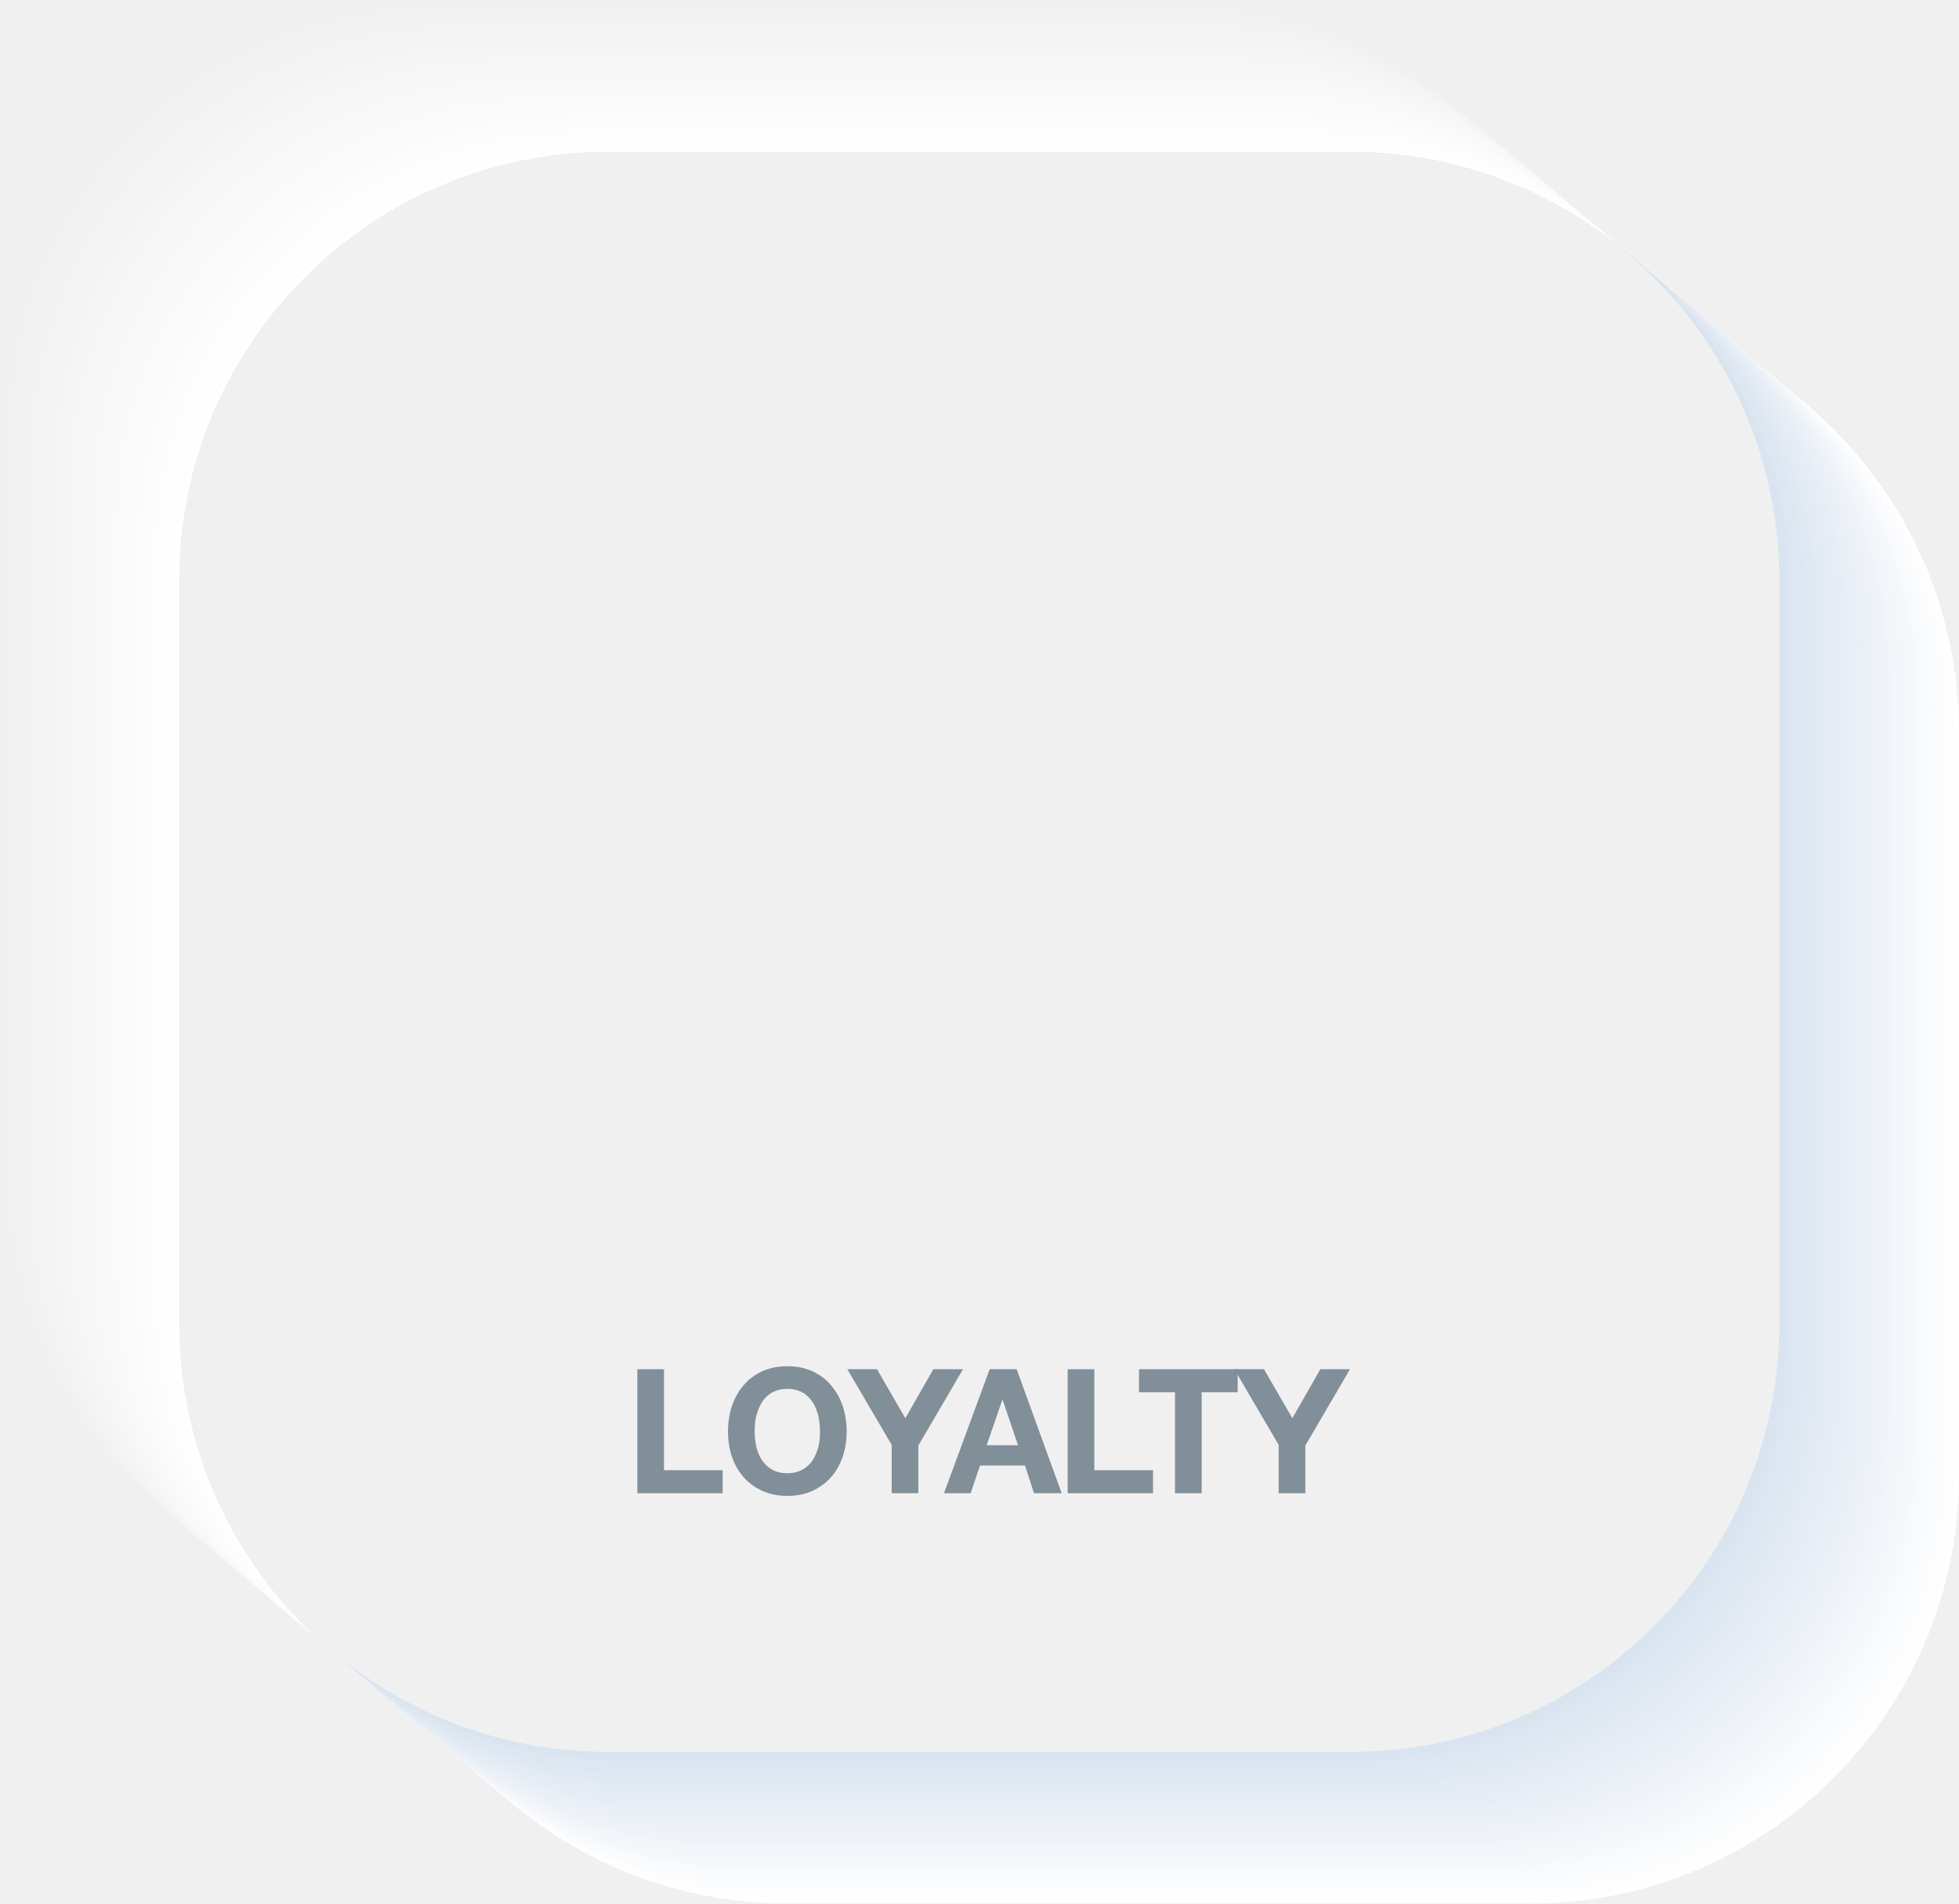
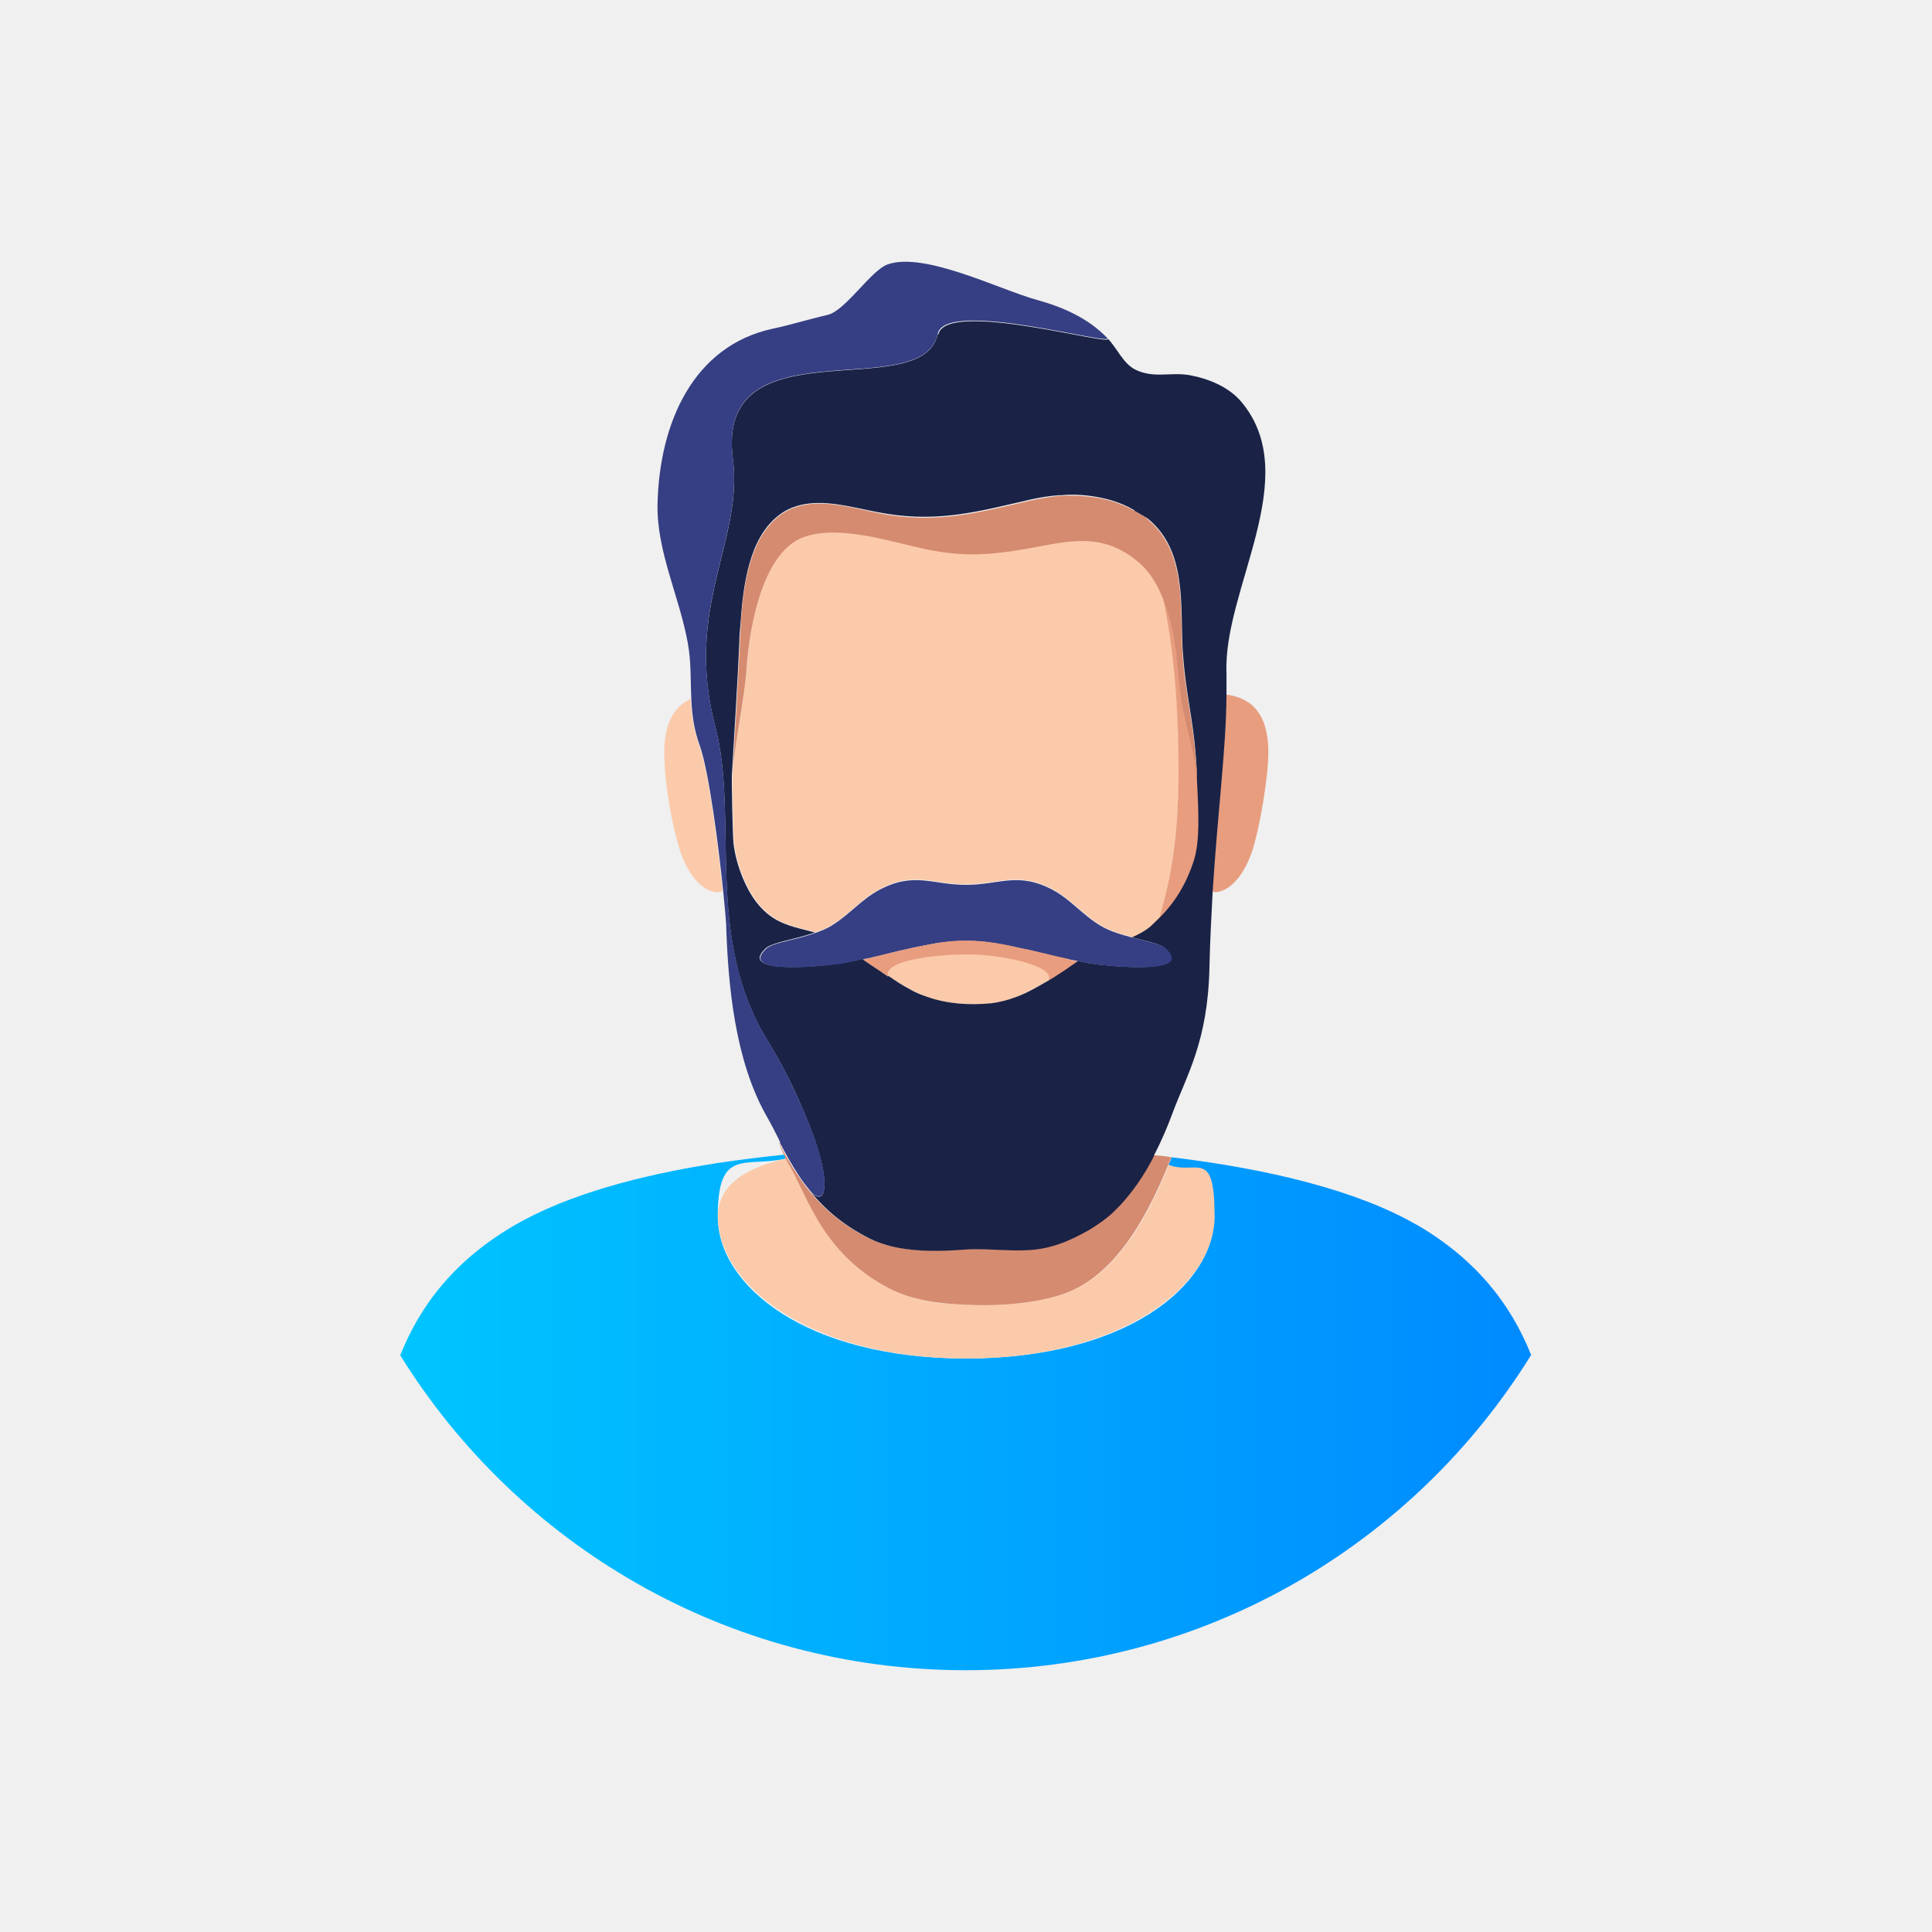
- <svg xmlns="http://www.w3.org/2000/svg" version="1.1" viewBox="0 0 587.7 571.1">
+ <svg xmlns="http://www.w3.org/2000/svg" id="Layer_4" width="600" height="600" version="1.1" viewBox="0 0 600 600">
  <defs>
-     <style>
-       .st0 {
-         fill: #f1f1f1;
-       }
- 
-       .st1 {
-         fill: #eaf0f6;
-       }
- 
-       .st2 {
-         fill: #f3f6fa;
-       }
- 
-       .st3 {
-         fill: #fdfdfe;
-       }
- 
-       .st4 {
-         fill: #d9e3ef;
-       }
- 
-       .st5 {
-         fill: #eff3f8;
-       }
- 
-       .st6 {
-         fill: #f2f6fa;
-       }
- 
-       .st7 {
-         fill: #dde6f1;
-       }
- 
-       .st8 {
-         fill: #f6f6f6;
-       }
- 
-       .st9 {
-         fill: #f4f4f4;
-       }
- 
-       .st10 {
-         fill: #ecf1f7;
-       }
- 
-       .st11 {
-         fill: #dce5f0;
-       }
- 
-       .st12 {
-         fill: #dfe7f2;
-       }
- 
-       .st13 {
-         fill: #e1e9f2;
-       }
- 
-       .st14 {
-         fill: #f8fafc;
-       }
- 
-       .st15 {
-         fill: #e8eef5;
-       }
- 
-       .st16 {
-         fill: #e9eff6;
-       }
- 
-       .st17 {
-         fill: #fefeff;
-       }
- 
-       .st18 {
-         isolation: isolate;
-       }
- 
-       .st19 {
-         fill: #e2eaf3;
-       }
- 
-       .st20 {
-         fill: #dbe5f0;
-       }
- 
-       .st21 {
-         mix-blend-mode: multiply;
-       }
- 
-       .st22 {
-         fill: #ebf0f7;
-       }
- 
-       .st23 {
-         fill: #f0f4f9;
-       }
- 
-       .st24 {
-         fill: #fcfdfe;
-       }
- 
-       .st25 {
-         fill: #fff;
-       }
- 
-       .st26 {
-         fill: #e0e8f2;
-       }
- 
-       .st27 {
-         fill: #edf2f7;
-       }
- 
-       .st28 {
-         fill: #f9f9f9;
-       }
- 
-       .st29 {
-         fill: #f0f0f0;
-       }
- 
-       .st30 {
-         fill: #818f99;
-       }
- 
-       .st31 {
-         fill: #f9fbfc;
-       }
- 
-       .st32 {
-         fill: #fafafa;
-       }
- 
-       .st33 {
-         mix-blend-mode: lighten;
-       }
- 
-       .st34 {
-         fill: #e4ebf4;
-       }
- 
-       .st35 {
-         fill: #f1f5f9;
-       }
- 
-       .st36 {
-         fill: #f8f8f8;
-       }
- 
-       .st37 {
-         fill: #e3eaf3;
-       }
- 
-       .st38 {
-         fill: #e6ecf4;
-       }
- 
-       .st39 {
-         fill: #f7f7f7;
-       }
- 
-       .st40 {
-         fill: #fefefe;
-       }
- 
-       .st41 {
-         fill: #e6edf5;
-       }
- 
-       .st42 {
-         fill: #dae4f0;
-       }
- 
-       .st43 {
-         fill: #f2f2f2;
-       }
- 
-       .st44 {
-         fill: #f5f5f5;
-       }
- 
-       .st45 {
-         fill: #f3f3f3;
-       }
- 
-       .st46 {
-         fill: #fbfcfd;
-       }
- 
-       .st47 {
-         fill: #fbfbfb;
-       }
- 
-       .st48 {
-         fill: #fcfcfc;
-       }
- 
-       .st49 {
-         fill: #e7edf5;
-       }
- 
-       .st50 {
-         fill: #fafbfd;
-       }
- 
-       .st51 {
-         fill: #e5ecf4;
-       }
- 
-       .st52 {
-         fill: #dae4ef;
-       }
- 
-       .st53 {
-         fill: #f4f7fa;
-       }
- 
-       .st54 {
-         fill: #f6f8fb;
-       }
- 
-       .st55 {
-         fill: #f2f5f9;
-       }
- 
-       .st56 {
-         fill: #dee7f1;
-       }
- 
-       .st57 {
-         fill: #e3ebf3;
-       }
- 
-       .st58 {
-         fill: #eef2f8;
-       }
- 
-       .st59 {
-         fill: #f5f8fb;
-       }
- 
-       .st60 {
-         fill: #f5f7fb;
-       }
- 
-       .st61 {
-         fill: #f7f9fc;
-       }
- 
-       .st62 {
-         fill: #fdfdfd;
-       }
-     </style>
+     <linearGradient id="linear-gradient" x1="-506.56" y1="1503.6" x2="-491.26" y2="1503.6" gradientTransform="translate(11722.1 -33993.9) scale(22.9)" gradientUnits="userSpaceOnUse">
+       <stop offset="0" stop-color="#00c5ff" />
+       <stop offset="1" stop-color="#008bff" />
+     </linearGradient>
+     <linearGradient id="linear-gradient1" x1="-506.56" y1="1500.34" x2="-491.26" y2="1500.34" gradientTransform="translate(11722.1 -33999.1) scale(22.9)" gradientUnits="userSpaceOnUse">
+       <stop offset="0" stop-color="#2580bf" />
+       <stop offset="1" stop-color="#2e337f" />
+     </linearGradient>
  </defs>
-   <g class="st18">
-     <g id="Layer_1">
-       <g>
-         <g>
-           <g class="st33">
-             <rect class="st29" width="480" height="480" rx="128.6" ry="128.6" />
-             <rect class="st29" x="1.1" y=".9" width="480" height="480" rx="128.6" ry="128.6" />
-             <rect class="st0" x="2.1" y="1.8" width="480" height="480" rx="128.6" ry="128.6" />
-             <rect class="st0" x="3.2" y="2.7" width="480" height="480" rx="128.6" ry="128.6" />
-             <rect class="st0" x="4.2" y="3.6" width="480" height="480" rx="128.6" ry="128.6" />
-             <rect class="st0" x="5.3" y="4.5" width="480" height="480" rx="128.6" ry="128.6" />
-             <rect class="st43" x="6.3" y="5.4" width="480" height="480" rx="128.6" ry="128.6" />
-             <rect class="st43" x="7.4" y="6.3" width="480" height="480" rx="128.6" ry="128.6" />
-             <rect class="st43" x="8.4" y="7.1" width="480" height="480" rx="128.6" ry="128.6" />
-             <rect class="st45" x="9.5" y="8" width="480" height="480" rx="128.6" ry="128.6" />
-             <rect class="st45" x="10.6" y="8.9" width="480" height="480" rx="128.6" ry="128.6" />
-             <rect class="st45" x="11.6" y="9.8" width="480" height="480" rx="128.6" ry="128.6" />
-             <rect class="st9" x="12.7" y="10.7" width="480" height="480" rx="128.6" ry="128.6" />
-             <rect class="st9" x="13.7" y="11.6" width="480" height="480" rx="128.6" ry="128.6" />
-             <rect class="st9" x="14.8" y="12.5" width="480" height="480" rx="128.6" ry="128.6" />
-             <rect class="st9" x="15.8" y="13.4" width="480" height="480" rx="128.6" ry="128.6" />
-             <rect class="st44" x="16.9" y="14.3" width="480" height="480" rx="128.6" ry="128.6" />
-             <rect class="st44" x="17.9" y="15.2" width="480" height="480" rx="128.6" ry="128.6" />
-             <rect class="st44" x="19" y="16.1" width="480" height="480" rx="128.6" ry="128.6" />
-             <rect class="st8" x="20.1" y="17" width="480" height="480" rx="128.6" ry="128.6" />
-             <rect class="st8" x="21.1" y="17.9" width="480" height="480" rx="128.6" ry="128.6" />
-             <rect class="st8" x="22.2" y="18.8" width="480" height="480" rx="128.6" ry="128.6" />
-             <rect class="st8" x="23.2" y="19.7" width="480" height="480" rx="128.6" ry="128.6" />
-             <rect class="st39" x="24.3" y="20.5" width="480" height="480" rx="128.6" ry="128.6" />
-             <rect class="st39" x="25.3" y="21.4" width="480" height="480" rx="128.6" ry="128.6" />
-             <rect class="st39" x="26.4" y="22.3" width="480" height="480" rx="128.6" ry="128.6" />
-             <rect class="st36" x="27.4" y="23.2" width="480" height="480" rx="128.6" ry="128.6" />
-             <rect class="st36" x="28.5" y="24.1" width="480" height="480" rx="128.6" ry="128.6" />
-             <rect class="st36" x="29.6" y="25" width="480" height="480" rx="128.6" ry="128.6" />
-             <rect class="st28" x="30.6" y="25.9" width="480" height="480" rx="128.6" ry="128.6" />
-             <rect class="st28" x="31.7" y="26.8" width="480" height="480" rx="128.6" ry="128.6" />
-             <rect class="st28" x="32.7" y="27.7" width="480" height="480" rx="128.6" ry="128.6" />
-             <rect class="st28" x="33.8" y="28.6" width="480" height="480" rx="128.6" ry="128.6" />
-             <rect class="st32" x="34.8" y="29.5" width="480" height="480" rx="128.6" ry="128.6" />
-             <rect class="st32" x="35.9" y="30.4" width="480" height="480" rx="128.6" ry="128.6" />
-             <rect class="st32" x="37" y="31.3" width="480" height="480" rx="128.6" ry="128.6" />
-             <rect class="st47" x="38" y="32.2" width="480" height="480" rx="128.6" ry="128.6" />
-             <rect class="st47" x="39.1" y="33" width="480" height="480" rx="128.6" ry="128.6" />
-             <rect class="st47" x="40.1" y="33.9" width="480" height="480" rx="128.6" ry="128.6" />
-             <rect class="st47" x="41.2" y="34.8" width="480" height="480" rx="128.6" ry="128.6" />
-             <rect class="st48" x="42.2" y="35.7" width="480" height="480" rx="128.6" ry="128.6" />
-             <rect class="st48" x="43.3" y="36.6" width="480" height="480" rx="128.6" ry="128.6" />
-             <rect class="st48" x="44.3" y="37.5" width="480" height="480" rx="128.6" ry="128.6" />
-             <rect class="st62" x="45.4" y="38.4" width="480" height="480" rx="128.6" ry="128.6" />
-             <rect class="st62" x="46.5" y="39.3" width="480" height="480" rx="128.6" ry="128.6" />
-             <rect class="st62" x="47.5" y="40.2" width="480" height="480" rx="128.6" ry="128.6" />
-             <rect class="st40" x="48.6" y="41.1" width="480" height="480" rx="128.6" ry="128.6" />
-             <rect class="st40" x="49.6" y="42" width="480" height="480" rx="128.6" ry="128.6" />
-             <rect class="st40" x="50.7" y="42.9" width="480" height="480" rx="128.6" ry="128.6" />
-             <rect class="st40" x="51.7" y="43.8" width="480" height="480" rx="128.6" ry="128.6" />
-             <rect class="st25" x="52.8" y="44.7" width="480" height="480" rx="128.6" ry="128.6" />
-             <rect class="st25" x="53.8" y="45.6" width="480" height="480" rx="128.6" ry="128.6" />
-           </g>
-           <g class="st21">
-             <rect class="st25" x="107.7" y="91.1" width="480" height="480" rx="128.6" ry="128.6" />
-             <rect class="st17" x="106.6" y="90.2" width="480" height="480" rx="128.6" ry="128.6" />
-             <rect class="st40" x="105.6" y="89.3" width="480" height="480" rx="128.6" ry="128.6" />
-             <rect class="st3" x="104.5" y="88.4" width="480" height="480" rx="128.6" ry="128.6" />
-             <rect class="st24" x="103.5" y="87.5" width="480" height="480" rx="128.6" ry="128.6" />
-             <rect class="st46" x="102.4" y="86.6" width="480" height="480" rx="128.6" ry="128.6" />
-             <rect class="st46" x="101.4" y="85.7" width="480" height="480" rx="128.6" ry="128.6" />
-             <rect class="st50" x="100.3" y="84.9" width="480" height="480" rx="128.6" ry="128.6" />
-             <rect class="st31" x="99.2" y="84" width="480" height="480" rx="128.6" ry="128.6" />
-             <rect class="st14" x="98.2" y="83.1" width="480" height="480" rx="128.6" ry="128.6" />
-             <rect class="st14" x="97.1" y="82.2" width="480" height="480" rx="128.6" ry="128.6" />
-             <rect class="st61" x="96.1" y="81.3" width="480" height="480" rx="128.6" ry="128.6" />
-             <rect class="st54" x="95" y="80.4" width="480" height="480" rx="128.6" ry="128.6" />
-             <rect class="st59" x="94" y="79.5" width="480" height="480" rx="128.6" ry="128.6" />
-             <rect class="st60" x="92.9" y="78.6" width="480" height="480" rx="128.6" ry="128.6" />
-             <rect class="st53" x="91.9" y="77.7" width="480" height="480" rx="128.6" ry="128.6" />
-             <rect class="st2" x="90.8" y="76.8" width="480" height="480" rx="128.6" ry="128.6" />
-             <rect class="st6" x="89.7" y="75.9" width="480" height="480" rx="128.6" ry="128.6" />
-             <rect class="st55" x="88.7" y="75" width="480" height="480" rx="128.6" ry="128.6" />
-             <rect class="st35" x="87.6" y="74.1" width="480" height="480" rx="128.6" ry="128.6" />
-             <rect class="st23" x="86.6" y="73.2" width="480" height="480" rx="128.6" ry="128.6" />
-             <rect class="st5" x="85.5" y="72.4" width="480" height="480" rx="128.6" ry="128.6" />
-             <rect class="st5" x="84.5" y="71.5" width="480" height="480" rx="128.6" ry="128.6" />
-             <rect class="st58" x="83.4" y="70.6" width="480" height="480" rx="128.6" ry="128.6" />
-             <rect class="st27" x="82.3" y="69.7" width="480" height="480" rx="128.6" ry="128.6" />
-             <rect class="st10" x="81.3" y="68.8" width="480" height="480" rx="128.6" ry="128.6" />
-             <rect class="st10" x="80.2" y="67.9" width="480" height="480" rx="128.6" ry="128.6" />
-             <rect class="st22" x="79.2" y="67" width="480" height="480" rx="128.6" ry="128.6" />
-             <rect class="st1" x="78.1" y="66.1" width="480" height="480" rx="128.6" ry="128.6" />
-             <rect class="st16" x="77.1" y="65.2" width="480" height="480" rx="128.6" ry="128.6" />
-             <rect class="st16" x="76" y="64.3" width="480" height="480" rx="128.6" ry="128.6" />
-             <rect class="st15" x="75" y="63.4" width="480" height="480" rx="128.6" ry="128.6" />
-             <rect class="st49" x="73.9" y="62.5" width="480" height="480" rx="128.6" ry="128.6" />
-             <rect class="st41" x="72.8" y="61.6" width="480" height="480" rx="128.6" ry="128.6" />
-             <rect class="st38" x="71.8" y="60.7" width="480" height="480" rx="128.6" ry="128.6" />
-             <rect class="st51" x="70.7" y="59.8" width="480" height="480" rx="128.6" ry="128.6" />
-             <rect class="st34" x="69.7" y="59" width="480" height="480" rx="128.6" ry="128.6" />
-             <rect class="st57" x="68.6" y="58.1" width="480" height="480" rx="128.6" ry="128.6" />
-             <rect class="st37" x="67.6" y="57.2" width="480" height="480" rx="128.6" ry="128.6" />
-             <rect class="st19" x="66.5" y="56.3" width="480" height="480" rx="128.6" ry="128.6" />
-             <rect class="st13" x="65.5" y="55.4" width="480" height="480" rx="128.6" ry="128.6" />
-             <rect class="st26" x="64.4" y="54.5" width="480" height="480" rx="128.6" ry="128.6" />
-             <rect class="st26" x="63.3" y="53.6" width="480" height="480" rx="128.6" ry="128.6" />
-             <rect class="st12" x="62.3" y="52.7" width="480" height="480" rx="128.6" ry="128.6" />
-             <rect class="st56" x="61.2" y="51.8" width="480" height="480" rx="128.6" ry="128.6" />
-             <rect class="st7" x="60.2" y="50.9" width="480" height="480" rx="128.6" ry="128.6" />
-             <rect class="st7" x="59.1" y="50" width="480" height="480" rx="128.6" ry="128.6" />
-             <rect class="st11" x="58.1" y="49.1" width="480" height="480" rx="128.6" ry="128.6" />
-             <rect class="st20" x="57" y="48.2" width="480" height="480" rx="128.6" ry="128.6" />
-             <rect class="st42" x="56" y="47.3" width="480" height="480" rx="128.6" ry="128.6" />
-             <rect class="st52" x="54.9" y="46.4" width="480" height="480" rx="128.6" ry="128.6" />
-             <rect class="st4" x="53.8" y="45.6" width="480" height="480" rx="128.6" ry="128.6" />
-           </g>
-           <rect class="st29" x="53.8" y="45.6" width="480" height="480" rx="128.6" ry="128.6" />
-         </g>
-         <g class="st18">
-           <g id="today">
-             <g>
-               <path class="st30" d="M199.2,410.8v30.3h17.6v6.9h-25.6v-37.2h8Z" />
-               <path class="st30" d="M219.6,421.8c.8-2.4,2-4.5,3.5-6.2,1.5-1.8,3.4-3.2,5.6-4.2,2.2-1,4.7-1.5,7.5-1.5s5.3.5,7.5,1.5,4.1,2.4,5.6,4.2c1.5,1.8,2.7,3.8,3.5,6.2.8,2.4,1.2,5,1.2,7.7s-.4,5.2-1.2,7.6c-.8,2.3-2,4.4-3.5,6.1s-3.4,3.1-5.6,4.1c-2.2,1-4.7,1.5-7.5,1.5s-5.3-.5-7.5-1.5-4.1-2.4-5.6-4.1-2.7-3.8-3.5-6.1c-.8-2.3-1.2-4.9-1.2-7.6s.4-5.4,1.2-7.7ZM226.9,434.1c.4,1.5.9,2.8,1.7,4s1.8,2.1,3,2.8c1.2.7,2.8,1.1,4.6,1.1s3.3-.4,4.6-1.1c1.2-.7,2.3-1.7,3-2.8.8-1.2,1.3-2.5,1.7-4s.5-3,.5-4.6-.2-3.2-.5-4.7c-.4-1.5-.9-2.9-1.7-4.1s-1.8-2.2-3-2.9c-1.3-.7-2.8-1.1-4.6-1.1s-3.3.4-4.6,1.1c-1.2.7-2.3,1.7-3,2.9-.8,1.2-1.3,2.6-1.7,4.1s-.5,3.1-.5,4.7.2,3.1.5,4.6Z" />
-               <path class="st30" d="M254.2,410.8h8.9l8.5,14.7,8.4-14.7h8.9l-13.4,22.9v14.3h-8v-14.5l-13.3-22.7h0Z" />
-               <path class="st30" d="M305,410.8l13.5,37.2h-8.3l-2.7-8.3h-13.5l-2.8,8.3h-8l13.7-37.2h8.2-.1ZM305.4,433.6l-4.6-13.6h-.1l-4.7,13.6h9.4Z" />
-               <path class="st30" d="M328.3,410.8v30.3h17.6v6.9h-25.6v-37.2h8Z" />
-               <path class="st30" d="M341.7,417.7v-6.9h29.6v6.9h-10.8v30.3h-8v-30.3h-10.8Z" />
-               <path class="st30" d="M370.3,410.8h8.9l8.5,14.7,8.4-14.7h8.9l-13.4,22.9v14.3h-8v-14.5l-13.3-22.7h0Z" />
-             </g>
-           </g>
-         </g>
-       </g>
-     </g>
-   </g>
+   <polygon points="241.8 354.1 242.2 354.9 241.7 354 241.8 354.1" fill="none" />
+   <path d="M440,380.4c-18.7-10.8-46.3-17.4-76.1-21l-1,2.4c8.7,3.1,14.2,8.1,14.2,16,0,21.6-27.6,44.1-77.1,44.1s-77.1-22.5-77.1-44.1,8.5-15.1,21.2-18l-.6-1.2c-7,.7-13.9,1.6-20.7,2.6-24.6,3.8-46.9,10-62.8,19.2-18.3,10.6-29.3,24.4-35.7,40.5,36.4,58.7,101.4,97.8,175.6,97.8s139.2-39.1,175.6-97.9c-6.4-16.1-17.4-29.9-35.6-40.5l.1.1Z" fill="url(#linear-gradient)" />
+   <polygon points="358.3 358.7 359 358.7 358.3 358.7 358.2 358.9 358.3 358.7" fill="url(#linear-gradient1)" />
+   <path d="M377.1,277.1c4.3,0,8.9-4.5,11.6-12.3,2.5-7.2,5.2-23.7,5.2-31.1,0-13.1-6.2-17.1-13.1-18-.1,16.7-2.7,35.8-4.3,61.2h.7l-.1.2Z" fill="#e89d7f" />
+   <path d="M270.1,297.4l-2.1.4c1.5,1.1,3.1,2.1,4.7,3.2-1.5-1-3.1-2-4.6-3.1l2.1-.5h-.1Z" fill="#fbcaaa" />
+   <path d="M316.8,294.3c-5.5-1.3-11-2.3-16.8-2.3h-.3.3c5.8,0,11.3,1,16.8,2.3Z" fill="#fbcaaa" />
+   <path d="M320.3,155.4c2.8-.6,5.7-1.1,8.6-1.3-2.9.3-5.8.7-8.6,1.3-15.6,3.6-28.1,7.1-44.5,4.5-4-.6-8.3-1.8-12.8-2.5,4.4.8,8.8,1.9,12.8,2.6,16.4,2.6,28.8-.9,44.5-4.5v-.1Z" fill="#fbcaaa" />
+   <path d="M352.4,158.7h0c-4.5-2.6-9.5-4-14.5-4.5,5.1.6,10.1,1.9,14.6,4.5h-.1Z" fill="#fbcaaa" />
+   <path d="M334.7,298.5c-.7.5-1.5,1-2.2,1.5.8-.5,1.6-1,2.3-1.6l-3.1-.6,3,.7h0Z" fill="#fbcaaa" />
+   <path d="M300.6,296.3c-11.1,0-26.1,2-24.8,6.7,2.3,1.5,4.5,3,6.9,4.3,1.7.9,3.5,1.6,5.3,2.3,6.3,2.2,12.9,2.6,19.6,2,2.7-.2,5.3-1,8-2,3.2-1.3,6.4-3,9.5-4.9,4-4.3-11.9-8.4-24.6-8.4h.1Z" fill="#fbcaaa" />
+   <path d="M361.1,185.2c-1.7-4.1-3.9-7.9-7.3-10.8-9.4-7.9-18-7.4-29.8-5.2-15.6,3-24.1,3.6-36.2,1.1-10.7-2.2-26.9-7.8-38.1-3.8-11.8,4.2-16.7,24.9-17.8,41.6-.3,4.3-1,8.4-1.6,12.4-1.1,6.6-2.2,13.2-2.7,20.1v-.2c.4-7.1.9-14.5,1.3-21.9.4-6.4.7-12.8,1-19.1,0-1.9.2-4,.3-6.2-.1,2.1-.3,4.2-.4,6.2-.3,6.3-.7,12.7-1,19.1-.4,7.4-.9,14.7-1.3,21.9-.1,1.8.2,18.9.5,21.4.4,3.5,1.4,7.2,2.9,10.8,2.1,5.1,5.2,9.8,9.8,12.6,3.9,2.4,8.3,3.1,12.6,4.3,1.7-.6,3.4-1.3,4.9-2.2,5.7-3.4,9.1-8,14.8-11.1,10.9-5.8,16.5-1.6,27-1.6s16.1-4.2,27,1.6c5.7,3.1,9.1,7.6,14.8,11.1,3,1.8,6.6,2.9,10,3.7,1.9-.8,3.8-1.7,5.7-3.3l2.5-2.4c4-13.3,6.1-28.7,6.1-46.1s-1.4-37.9-4.9-54.1l-.1.1Z" fill="#fbcaaa" />
+   <path d="M329,402.3c-8.3,2.5-17.7,3.2-26.2,3-9.8-.2-18.9-1-27-5.4-7.3-3.9-12.9-8.6-18-15.4-5.6-7.4-8-14.2-12.5-22.6l-1.1-2.1c-12.7,2.9-21.2,8.1-21.2,18,0,21.6,29.3,44.1,77.1,44.1s77.1-22.5,77.1-44.1-5.5-12.8-14.2-16c-7,17.3-17.4,35.6-33.9,40.5h-.1Z" fill="#fbcaaa" />
+   <path d="M214.6,217c-4.7,2.1-8.3,6.8-8.3,16.7s2.6,23.8,5.1,31.1c2.7,7.8,7.3,12.3,11.6,12.3l1.4-.3c-1.4-13.8-4.3-37-7.2-45-1.9-5.5-2.5-10.2-2.7-14.7l.1-.1Z" fill="#fbcaaa" />
+   <path d="M245.2,361.9c4.5,8.4,6.9,15.2,12.5,22.6,5.1,6.8,10.8,11.5,18,15.4,8.1,4.3,17.2,5.1,27,5.4,8.6.2,17.9-.5,26.2-3,16.5-4.9,26.8-23.1,33.9-40.5l1-2.4h0c-1.6-.3-3.3-.5-4.9-.6h-.7l-.1.1c-1.5,3-3.2,5.8-5,8.4l-1.2,1.7c-1.8,2.4-3.6,4.7-5.8,6.7l-.6.6c-2.3,2.1-4.9,4-7.6,5.6l-2,1.1c-3,1.6-6.1,3-9.7,4-8.8,2.5-18.3.3-27.3,1-6.6.5-14.3.7-21.3-.8l-1.3-.3c-2.2-.6-4.4-1.3-6.4-2.3-7.7-3.9-13.7-8.6-19.1-15.4-1.8-2.3-3.3-4.6-4.7-6.8l-1.5-2.5c-.9-1.6-1.8-3.3-2.7-5l-.4-.8h0v-.1c.6,1.6,1.2,3,1.9,4.5h0l.6,1.3,1.1,2.1h.1Z" fill="#d58b70" />
+   <path d="M356.4,161c12.3,10,10.1,26.8,10.9,41,.4,6,1.1,11,1.9,16.1-.8-5.1-1.6-10.1-1.9-16.1-.8-14.2,1.3-31-10.9-41l-4-2.3h0l4,2.3Z" fill="#e89d7f" />
+   <path d="M366,208.9c-.6-7.7-1.8-16.2-4.9-23.6,3.5,16.2,4.9,34.6,4.9,54.1s-2.1,32.7-6.1,46.1c5.3-5.2,9-11.4,11.1-18.3,1.8-5.9,1.5-13.8.9-25.4h0v-.4h0v-1c-1.8-12.1-4.6-17.1-5.8-31.4l-.1-.1Z" fill="#e89d7f" />
+   <path d="M291.2,103.8c-4.8,22.2-69.1-3.8-63.6,38.7,3.3,25.6-15.2,45.9-5.5,83,7.5,28.5-3.6,65.6,16.3,97.7,3.8,6.2,8.1,14,12.9,26.1,7.4,18.5,5.2,26.8-.2,20,5.4,6.8,11.4,11.5,19.1,15.4,2,1,4.2,1.7,6.4,2.3l1.3.3c7,1.5,14.7,1.3,21.3.8,9-.7,18.5,1.5,27.3-1,3.6-1,6.7-2.4,9.7-4l2-1.1c2.8-1.7,5.4-3.5,7.6-5.6l.6-.6c2.1-2,4-4.3,5.8-6.7l1.2-1.7c1.8-2.6,3.5-5.4,5-8.4v-.2c2.1-4.1,4-8.4,5.7-13,4.4-11.9,11-22.2,11.5-45.3.2-8.5.6-16.2,1-23.5,1.6-25.4,4.2-44.5,4.3-61.2v-6.8c-1.1-25.9,24.1-60.8,4.7-84.1-3.9-4.7-10.2-7.3-16.2-8.4-5.9-1-11.1,1.1-16.8-1.7-3.8-1.9-5.7-6.7-8.6-9.7,2.9,3-50.2-12.4-52.6-1.2l-.2-.1ZM352.4,158.7l4,2.3c12.3,10,10.1,26.8,10.9,41,.4,6,1.1,11,1.9,16.1,1,6.3,2.1,12.9,2.5,22v.7-.3,1.2h0c.6,11.6.9,19.6-.9,25.4-2.2,7-5.8,13.2-11.1,18.3l-2.5,2.4c-1.9,1.5-3.8,2.5-5.7,3.3,4.6,1.2,8.8,2,10.3,3.4,9.3,8.6-19.2,5.3-23.2,4.7-1.4-.2-2.7-.6-4-.8-.8.5-1.6,1-2.3,1.6-1.7,1.1-3.4,2.2-5.1,3.4l-2.1,1.4h0c-3.1,1.8-6.2,3.6-9.5,4.8-2.6,1-5.3,1.7-8,2-6.7.6-13.3.2-19.6-2-1.8-.6-3.6-1.3-5.3-2.3-2.5-1.3-4.7-2.8-6.9-4.3v.2l-3.2-2.2c-1.5-1-3.2-2.1-4.7-3.2-2.3.5-4.5,1-6.9,1.4-4,.6-32.5,3.9-23.2-4.7,2.1-1.9,9-2.7,15.3-4.9-4.3-1.2-8.7-1.9-12.6-4.3-4.6-2.8-7.7-7.5-9.8-12.6-1.5-3.6-2.5-7.3-2.9-10.8-.3-2.5-.6-19.6-.5-21.4.4-7.1.9-14.5,1.3-21.9.4-6.4.7-12.8,1-19.1,0-1.9.2-4,.4-6.2.8-11.8,2.7-25.9,11.5-33,6-4.9,13.8-4.6,21.4-3.2,4.4.8,8.8,1.9,12.8,2.5,16.4,2.6,28.8-.9,44.5-4.5,2.8-.6,5.7-1.1,8.6-1.3h.6c2.8-.3,5.6-.2,8.3.1,5.1.6,10.1,1.9,14.5,4.5l.2.3Z" fill="#1a2246" />
+   <path d="M327,276.4c-10.9-5.8-16.5-1.6-27-1.6s-16.1-4.2-27,1.6c-5.7,3.1-9.1,7.6-14.8,11.1-1.5.9-3.2,1.6-4.9,2.2-6.3,2.3-13.3,3-15.3,4.9-9.3,8.6,19.2,5.3,23.2,4.7,2.3-.4,4.6-.9,6.9-1.4l2.1-.4c2.2-.5,4.4-1,6.6-1.6,1.6-.4,3.1-.8,4.7-1.1,2.1-.5,4.2-.9,6.2-1.3l3.2-.6c2.9-.4,5.9-.7,8.9-.7h.3c5.8,0,11.3,1,16.8,2.3l2.5.5c4.1,1,8.2,2,12.4,2.9l3.1.6c1.4.3,2.7.6,4,.8,4,.6,32.5,3.9,23.2-4.7-1.5-1.4-5.7-2.2-10.3-3.4-3.4-.9-7-1.9-10-3.7-5.7-3.4-9.1-8-14.8-11.1h0Z" fill="#363f83" />
+   <path d="M242.2,354.9c.9,1.7,1.8,3.3,2.7,5l1.5,2.5c1.4,2.3,2.8,4.5,4.7,6.8,5.4,6.8,7.7-1.5.2-20-4.8-12-9.1-19.9-12.9-26.1-19.8-32-8.8-69.2-16.3-97.7-9.7-37.1,8.8-57.4,5.5-83-5.5-42.5,58.9-16.5,63.6-38.7,2.4-11.2,55.5,4.2,52.6,1.2-6-6.2-13.9-9.6-21.9-11.8-11.3-3.1-34.8-15-46.2-11-5.2,1.8-13.1,14.4-18.7,15.7-6.9,1.6-10.2,2.8-17.1,4.3-24.4,5.3-35.1,28.9-35.7,54.4-.3,14.8,6.8,28.7,9.4,43.2,1.1,6,.8,11.5,1.1,17.4.2,4.5.7,9.2,2.7,14.7,2.8,8,5.8,31.2,7.2,45,.5,4.9.8,8.6.9,10,.6,19.6,2.8,42.5,12.5,59.7,1.5,2.6,2.7,5,3.9,7.4h0l.4.9-.1.1Z" fill="#363f83" />
+   <path d="M356.4,161l-4-2.3c-4.5-2.6-9.5-4-14.6-4.5-2.8-.3-5.6-.4-8.3-.2h-.6c-2.9.3-5.8.8-8.6,1.4-15.6,3.6-28.1,7.1-44.5,4.5-4-.6-8.3-1.8-12.8-2.6-7.6-1.4-15.3-1.7-21.4,3.2-8.8,7.2-10.8,21.3-11.5,33-.1,2.1-.3,4.2-.3,6.2-.3,6.3-.7,12.7-1,19.1-.4,7.4-.9,14.7-1.3,21.9v.2c.5-6.9,1.6-13.5,2.7-20.1.6-4.1,1.3-8.1,1.6-12.4,1.1-16.7,6-37.4,17.8-41.6,11.2-4,27.4,1.6,38.1,3.8,12.2,2.5,20.6,1.9,36.2-1.1,11.8-2.3,20.4-2.8,29.8,5.2,3.4,2.9,5.6,6.7,7.3,10.8,3.1,7.4,4.3,16,4.9,23.6,1.2,14.3,4,19.3,5.8,31.4v.5-.7c-.5-9.1-1.6-15.6-2.6-22-.8-5.1-1.6-10.1-1.9-16.1-.8-14.2,1.3-31-10.9-41l.1-.2Z" fill="#d58b70" />
+   <path d="M331.7,297.8c-4.2-.9-8.3-2-12.4-2.9l-2.5-.5c-5.5-1.3-11-2.3-16.8-2.3h-.3c-3,0-6,.3-8.9.8l-3.2.6c-2.1.4-4.2.8-6.2,1.3-1.6.4-3.1.7-4.7,1.1-2.2.5-4.4,1.1-6.6,1.6l-2.1.5c1.5,1.1,3.1,2.1,4.6,3.1l3.2,2.2v-.2c-1.4-4.6,13.6-6.7,24.8-6.7s28.6,4,24.6,8.4h0l2.1-1.3c1.7-1.1,3.5-2.2,5.1-3.4.7-.5,1.5-1,2.2-1.5l-3-.7.1-.1Z" fill="#e89d7f" />
</svg>
